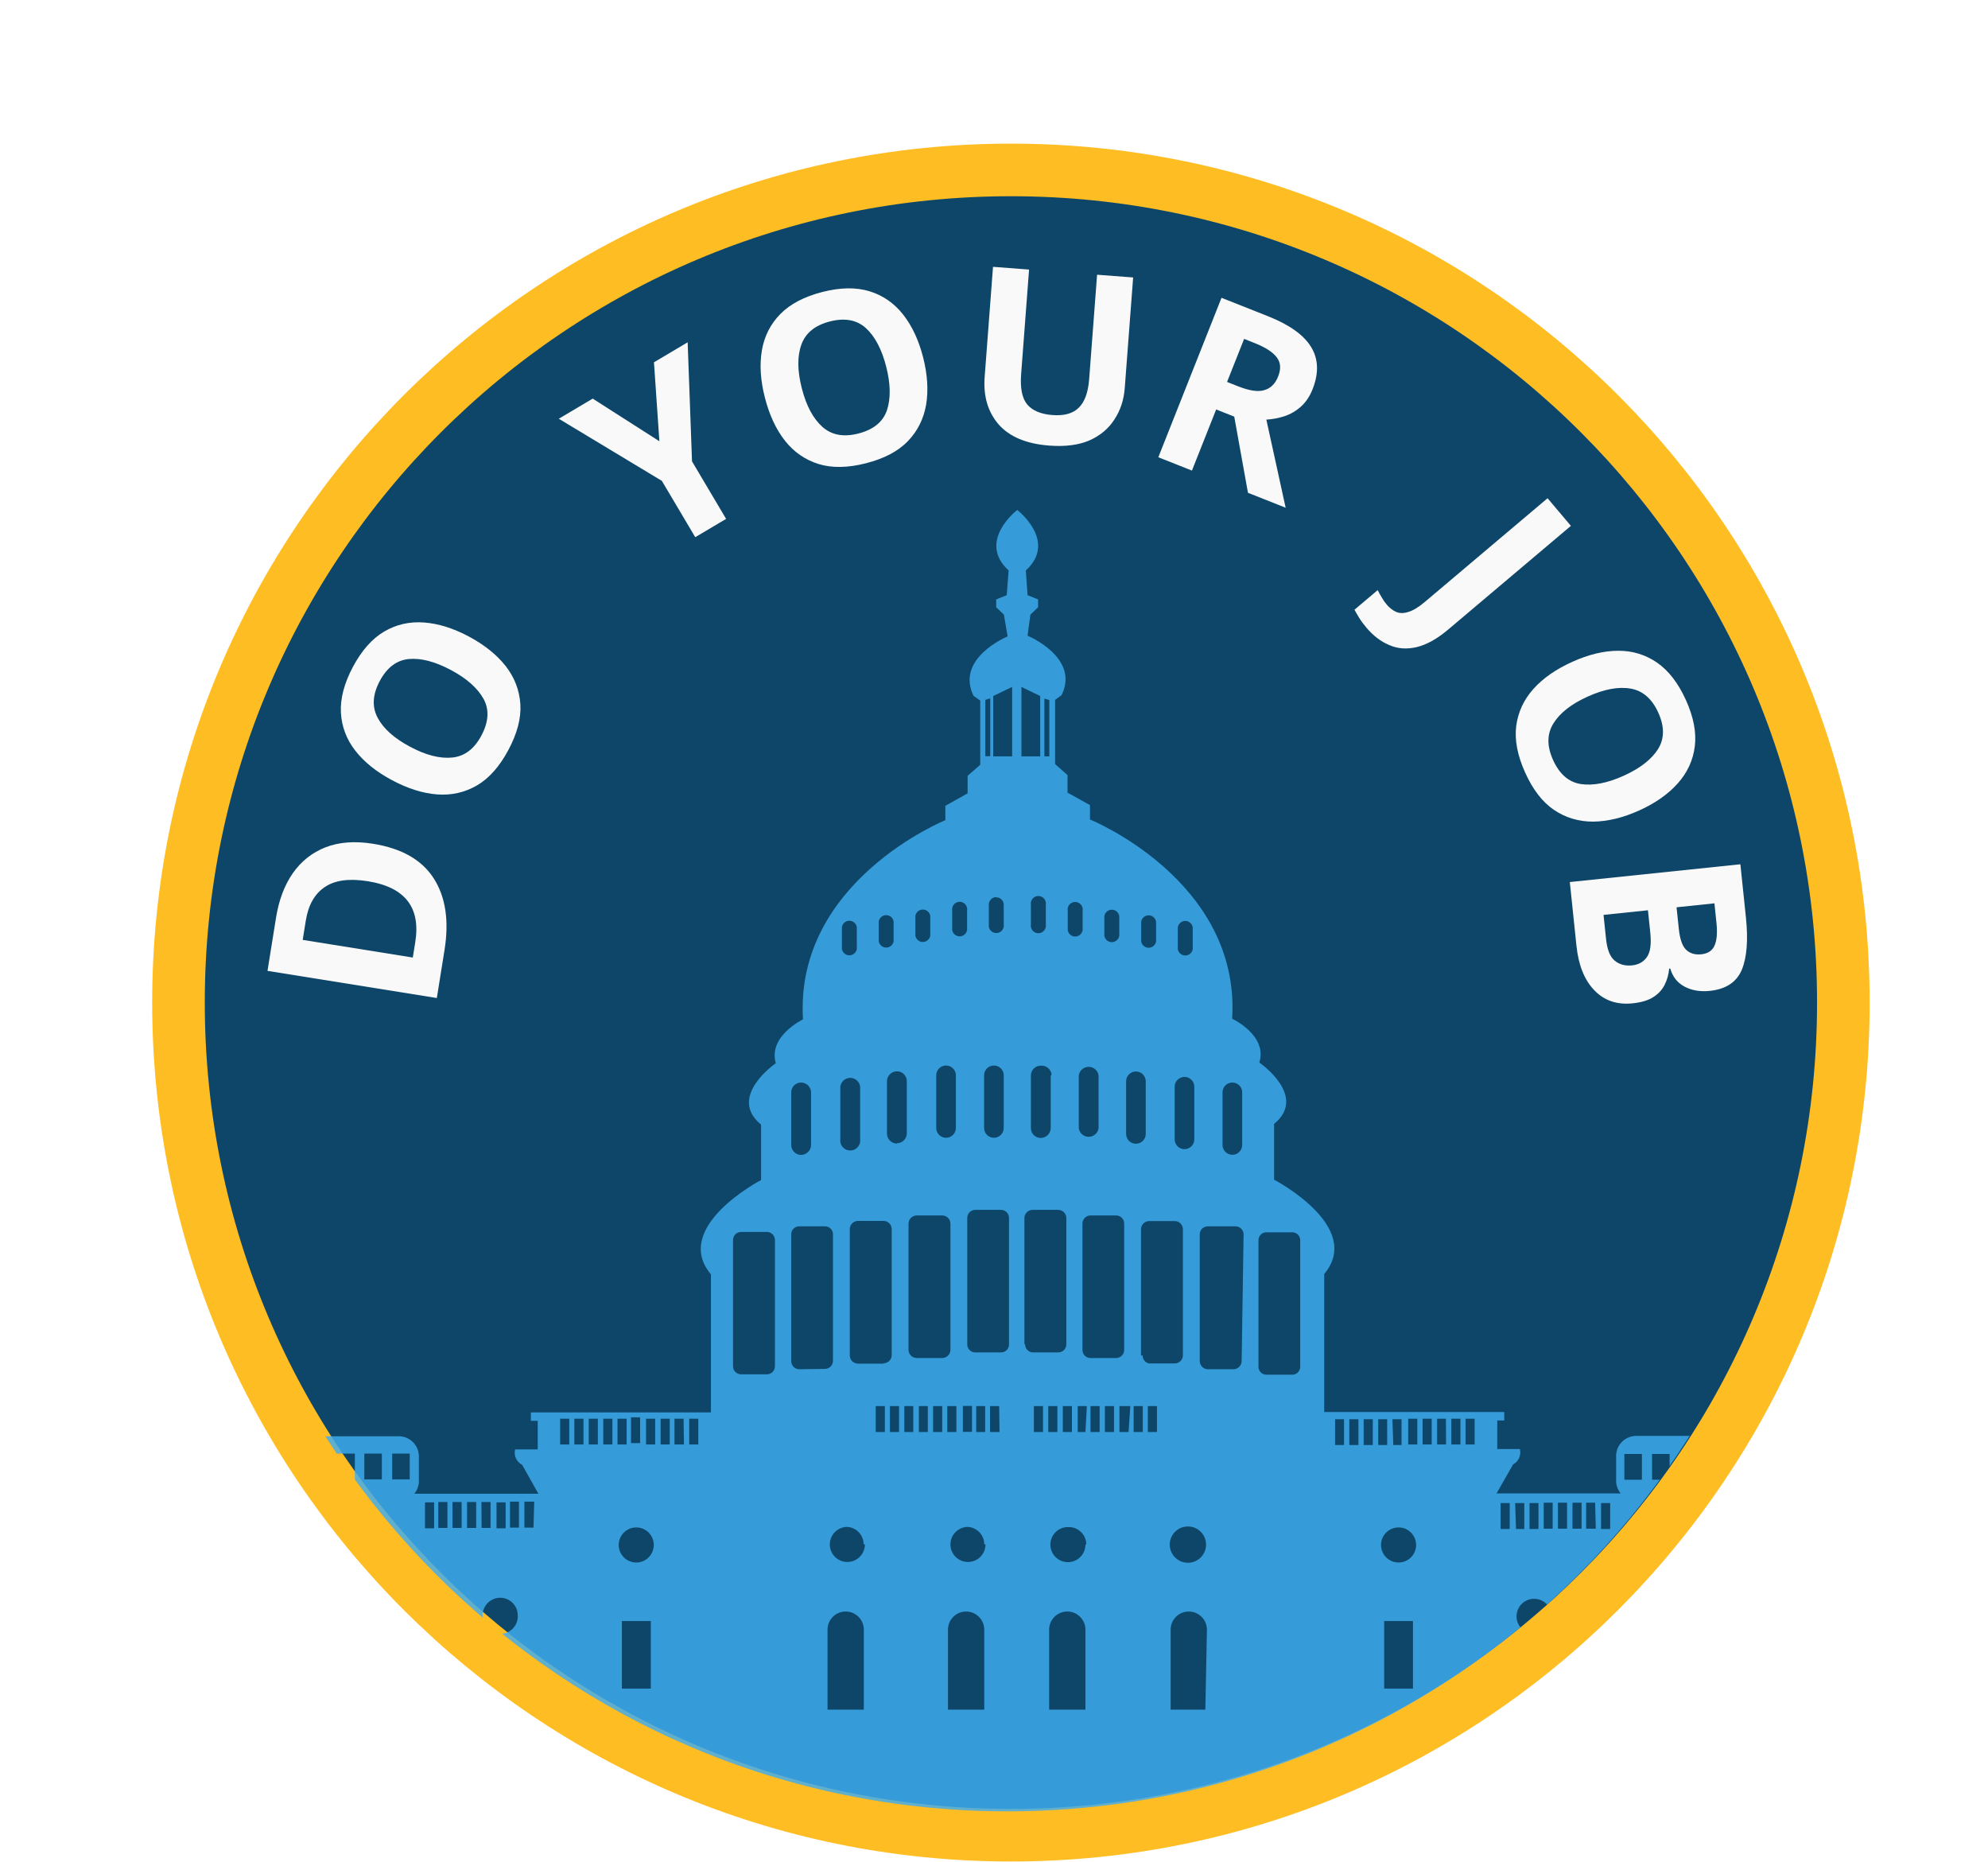
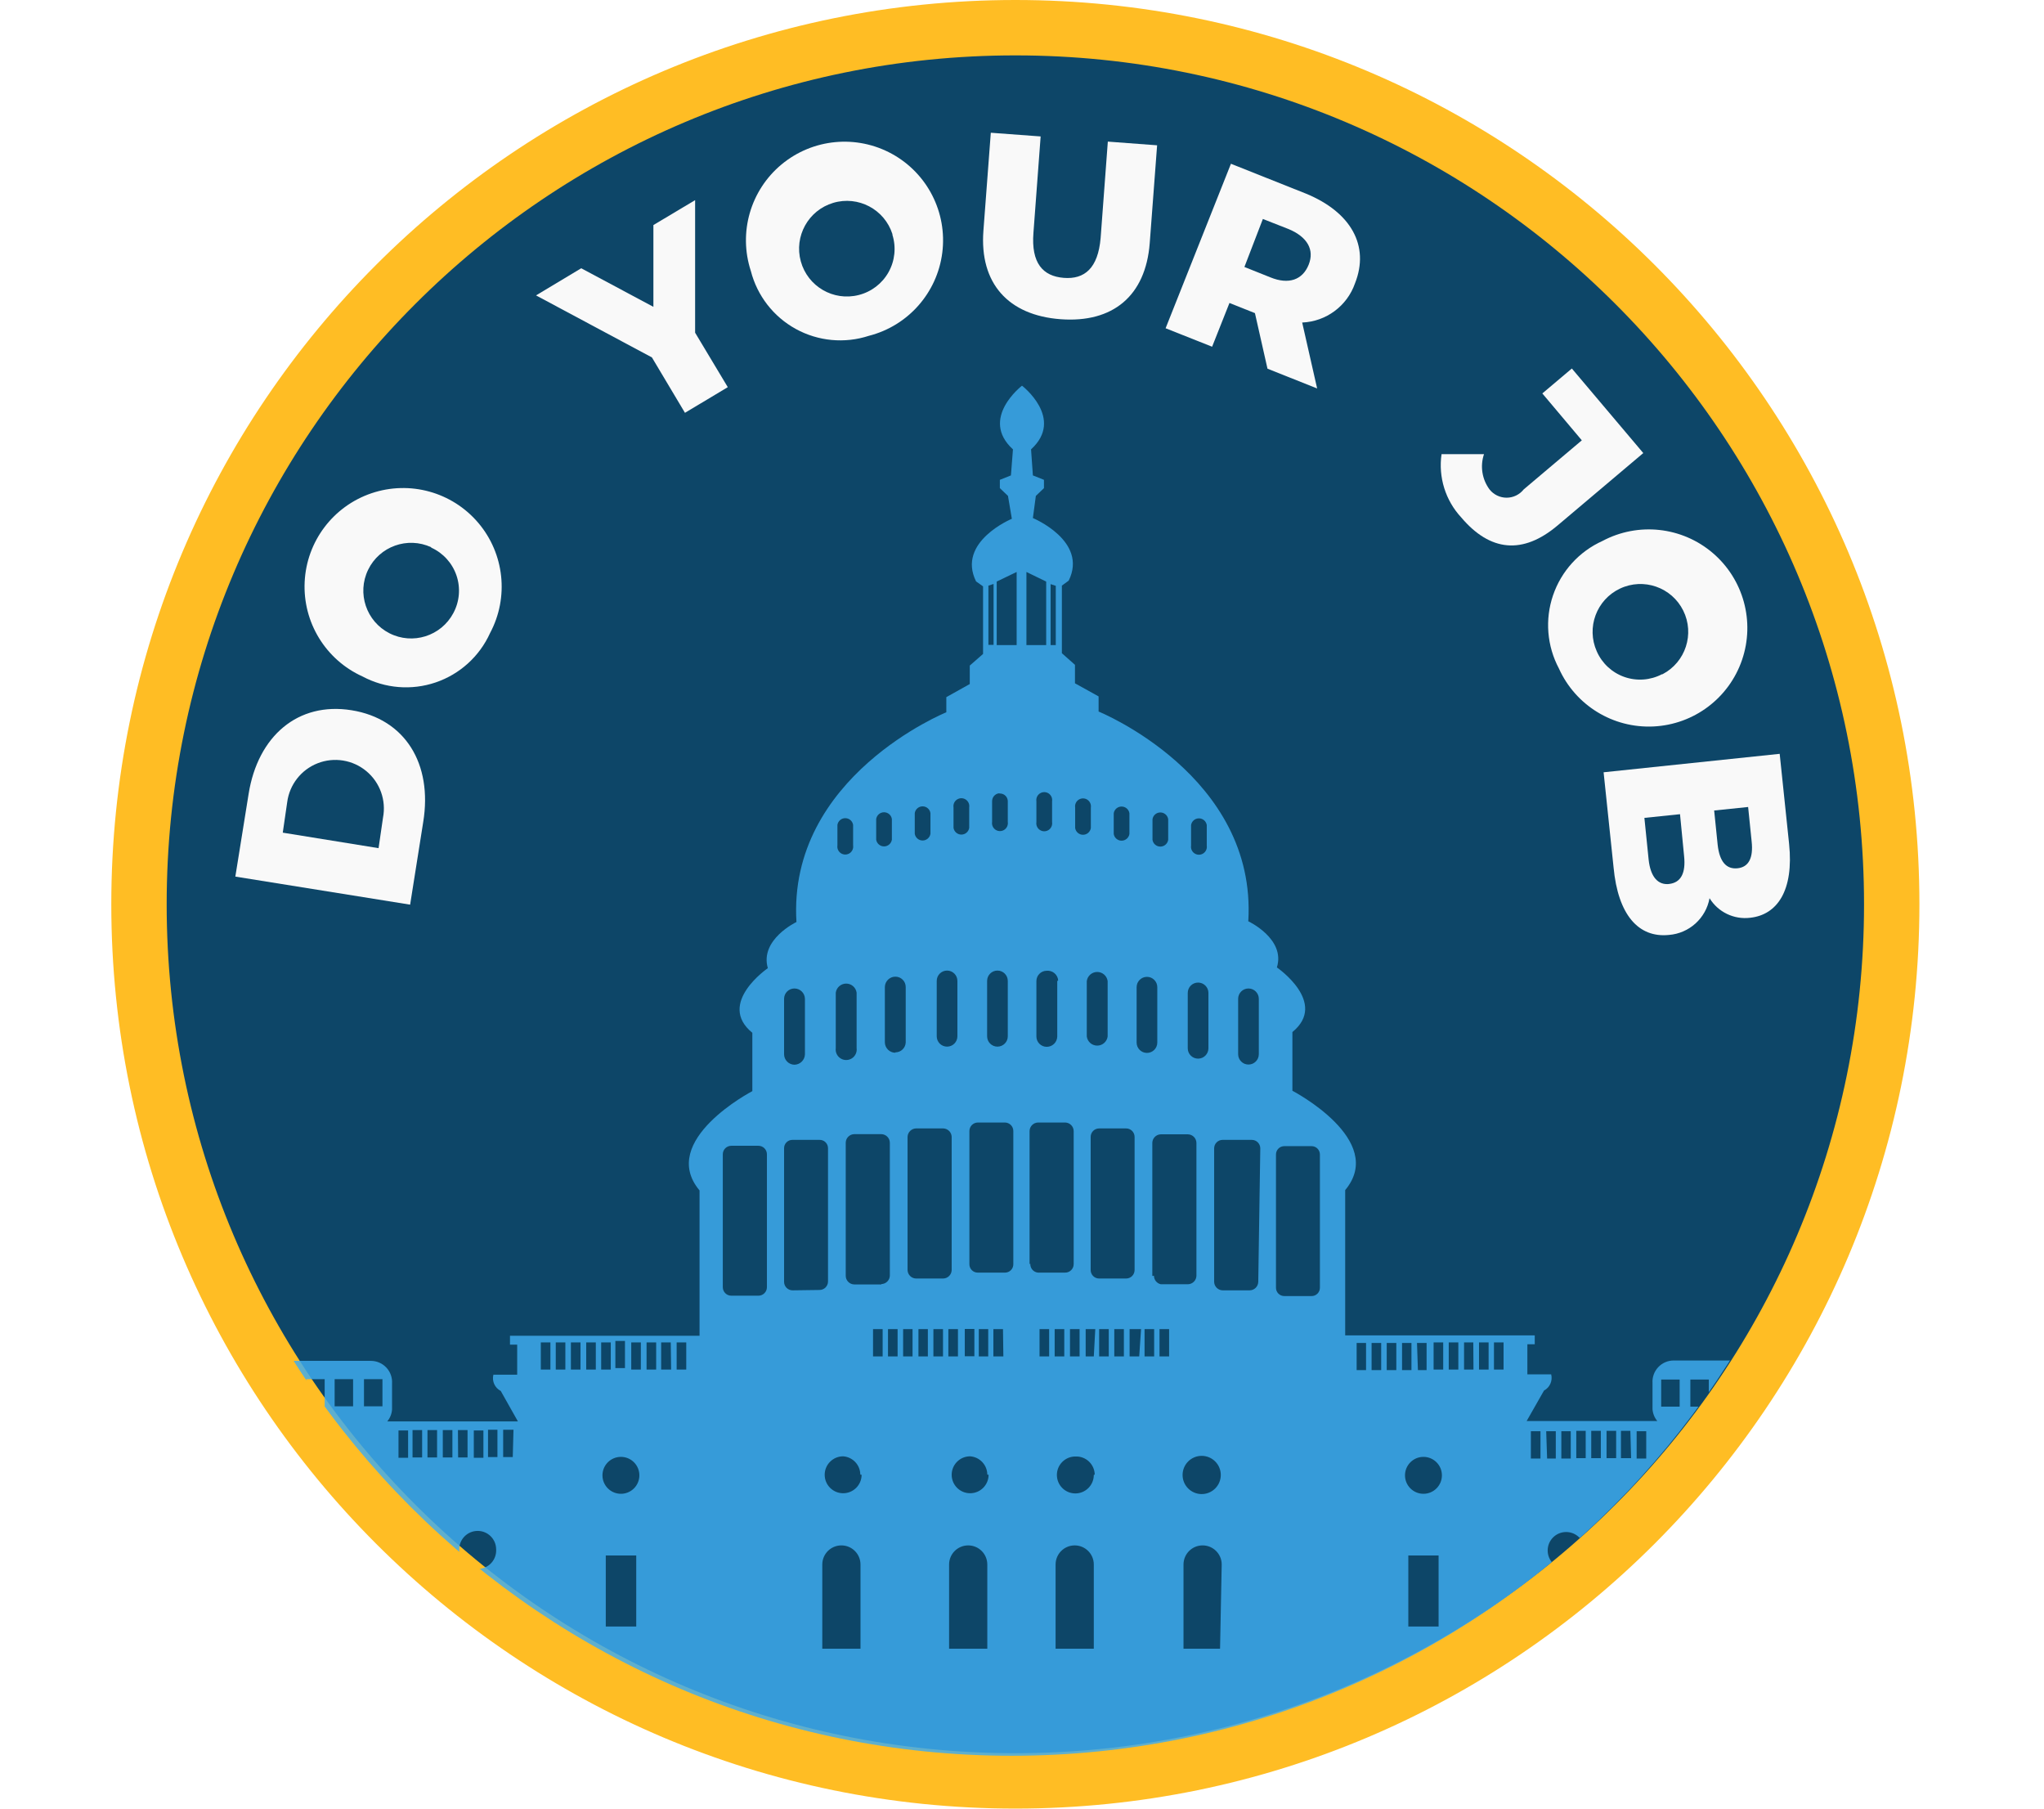
- <svg xmlns="http://www.w3.org/2000/svg" id="Layer_1" data-name="Layer 1" viewBox="0 0 113.39 106.15">
+ <svg xmlns="http://www.w3.org/2000/svg" id="Layer_1" data-name="Layer 1" viewBox="0 0 110.74 97.96">
  <defs>
-     <clipPath id="clip-path" transform="translate(-627.53 -330.71)">
+     <clipPath id="clip-path" transform="translate(-630.18 -338.9)">
      <circle cx="684.99" cy="387.94" r="46.06" fill="none" />
    </clipPath>
  </defs>
-   <circle cx="57.66" cy="57.17" r="47.48" fill="#0d4668" stroke="#ffbd24" stroke-miterlimit="10" stroke-width="3" />
+   <circle cx="55.01" cy="48.98" r="47.48" fill="#0d4668" stroke="#ffbd24" stroke-miterlimit="10" stroke-width="3" />
  <g clip-path="url(#clip-path)">
-     <path d="M740.06,417.52v-1.17h.35v-.48H726c.42,0,.44-.64.44-.64v-1.47a1.17,1.17,0,0,0-1.18-1.17h-4.39a1.15,1.15,0,0,0-1.16,1.23v1.41a1.13,1.13,0,0,0,.26.64h-7.08l.94-1.65a.78.78,0,0,0,.39-.88h-1.29v-1.63h.4v-.48H703.06v-7.87c2.27-2.71-2.86-5.38-2.86-5.38V394.8c1.95-1.59-.84-3.5-.84-3.5.48-1.55-1.55-2.5-1.55-2.5.48-7.88-8.11-11.36-8.11-11.36v-.82l-1.28-.71v-1l-.71-.63v-3.66l.37-.27c1.06-2.15-1.94-3.39-1.94-3.39l.16-1.2.44-.42v-.45l-.6-.24-.1-1.41c1.83-1.67-.49-3.45-.49-3.45s-2.32,1.78-.49,3.45l-.11,1.41-.6.24v.45l.44.42L685,367s-3,1.24-1.94,3.39l.38.27v3.66l-.72.63v1l-1.27.71v.82s-8.6,3.48-8.12,11.36c0,0-2,.95-1.55,2.5,0,0-2.79,1.91-.84,3.5V398s-5.13,2.67-2.86,5.38v7.87H657.81v.48h.39v1.63h-1.29a.78.78,0,0,0,.4.88l.93,1.65h-7.08a1.13,1.13,0,0,0,.26-.64v-1.41a1.15,1.15,0,0,0-1.15-1.23h-4.4a1.16,1.16,0,0,0-1.17,1.17v1.47s0,.64.43.64H630.69v.48H631v1.17h-.85v1s.67,0,.67.4v15.8H740.24v-15.8c0-.44.68-.4.68-.4v-1Zm-97.5-1.1h.52v1.48h-.52Zm-.83,0h.52v1.48h-.52Zm-4.09,0h.52v1.48h-.52Zm-.81,0h.52v1.48h-.52Zm-3.57,1.48h-.51v-1.48h.51Zm.81,0h-.51v-1.48h.51Zm.82,0h-.52v-1.48h.52Zm.83,0h-.52v-1.48h.52Zm.81,0H636v-1.48h.51Zm2,13.23H637v-3.37a.77.77,0,0,1,.77-.76.76.76,0,0,1,.76.76Zm-.76-7.25a1,1,0,1,1,1-1A1,1,0,0,1,637.73,423.88Zm1.26-6h-.52v-1.48H639Zm.82,0h-.52v-1.48h.52Zm.81,0h-.52v-1.48h.52Zm.29-1.48h.52v1.48h-.52Zm2.17,14.71h-1.53v-3.37a.76.76,0,0,1,.76-.76.77.77,0,0,1,.77.76Zm-.77-7.25a1,1,0,1,1,1-1A1,1,0,0,1,642.31,423.88Zm1.58-6h-.52v-1.48h.52Zm.82,0h-.52v-1.48h.52Zm11.1-1.48h.52v1.48h-.52Zm-4.08,0h.52v1.48h-.52Zm-5-2.78h1v1.47h-1Zm-1.55,0h1v1.47h-1Zm2.43,17.49h-1.52v-3.37a.76.76,0,1,1,1.52,0Zm-.76-7.25a1,1,0,1,1,1-1A1,1,0,0,1,646.9,423.88Zm2.42-8.77h-1v-1.47h1Zm.59-1.47h1v1.47h-1Zm2.34,17.49h-1.53v-3.37a.76.76,0,0,1,.76-.76.77.77,0,0,1,.77.76Zm-.77-7.25a1,1,0,1,1,1-1A1,1,0,0,1,651.48,423.88Zm1.58-6h-.52v-1.48h.52Zm.81,0h-.52v-1.48h.52Zm.83,0h-.52v-1.48h.52Zm.3-1.48h.52v1.48H655Zm1.83,14.71h-1.52v-3.37a.76.76,0,1,1,1.52,0Zm-.76-7.25a1,1,0,1,1,1-1A1,1,0,0,1,656.07,423.88Zm1.07-6h-.51v-1.48h.51Zm.83,0h-.52v-1.48H658Zm5.56-6.29h.52v1.47h-.52ZM660,413.08h-.52v-1.47H660Zm.81,0h-.52v-1.47h.52Zm.82,0h-.52v-1.47h.52Zm.83,0h-.52v-1.47h.52Zm.29-1.47h.52v1.47h-.52Zm1.9,15.39H663v-3.85h1.65Zm-.83-7.19a1,1,0,1,1,1-1A1,1,0,0,1,663.79,419.81Zm1.08-6.73h-.52v-1.47h.52Zm.83,0h-.52v-1.47h.52Zm.81,0H666v-1.47h.52Zm.82,0h-.52v-1.47h.52Zm4.37-4.46a.46.46,0,0,1-.46.46h-1.47a.46.46,0,0,1-.46-.46v-7.2a.46.46,0,0,1,.46-.46h1.47a.46.46,0,0,1,.46.46Zm12-38,.28-.09v3.3h-.28Zm.63,11.26a.42.42,0,0,1,.42.43v1.11a.43.43,0,1,1-.85,0V382.3A.43.43,0,0,1,684.29,381.87Zm-.7,10.15a.56.56,0,0,1,1.12,0v3a.56.56,0,0,1-1.12,0Zm-.69,18.85v1.48h-.52v-1.48Zm.77,7.9a1,1,0,1,1-1-1A1,1,0,0,1,683.67,418.77Zm-1.9-36.15a.43.43,0,1,1,.85,0v1.11a.43.43,0,0,1-.85,0Zm-.91,9.4a.56.56,0,0,1,1.12,0v3a.56.56,0,0,1-1.12,0Zm-1.19-9.09a.43.43,0,0,1,.85,0v1.12a.43.43,0,0,1-.85,0Zm-2.09.32a.43.43,0,0,1,.85,0v1.12a.43.43,0,0,1-.85,0Zm-2.1.32a.43.43,0,0,1,.85,0v1.11a.43.43,0,1,1-.85,0Zm-.09,9.09a.57.57,0,0,1,1.13,0v3a.57.57,0,1,1-1.13,0Zm1.4,26.11a1,1,0,1,1-1-1A1,1,0,0,1,676.79,418.77ZM672.66,393a.56.56,0,0,1,.56-.56.57.57,0,0,1,.57.56v3a.58.58,0,0,1-.57.57.57.57,0,0,1-.56-.57Zm.46,15.79a.46.46,0,0,1-.46-.46V401.1a.45.45,0,0,1,.46-.46h1.46a.45.45,0,0,1,.46.46v7.21a.46.46,0,0,1-.46.46Zm3.68,19.41h-2.07v-4.56a1,1,0,1,1,2.07,0Zm1.2-15.83h-.52v-1.48H678Zm-.07-3.9h-1.47A.47.47,0,0,1,676,408v-7.21a.47.47,0,0,1,.46-.46h1.47a.47.47,0,0,1,.46.46V408A.47.47,0,0,1,677.93,408.45Zm.88,3.9h-.52v-1.48h.52Zm-.12-16.45a.57.57,0,0,1-.57-.56v-3a.57.57,0,0,1,.57-.56.56.56,0,0,1,.56.56v3A.56.56,0,0,1,678.69,395.9Zm.93,16.45h-.51v-1.48h.51Zm.83,0h-.51v-1.48h.51Zm.82,0h-.52v-1.48h.52Zm-1.46-4.22a.47.47,0,0,1-.46-.46v-7.21a.47.47,0,0,1,.46-.46h1.47a.47.47,0,0,1,.46.46v7.21a.47.47,0,0,1-.46.46Zm1.75,2.74h.52v1.48h-.52Zm2.11,17.31H681.6v-4.56a1,1,0,1,1,2.07,0Zm.05-15.83h-.51v-1.48h.51Zm.82,0H684v-1.48h.52Zm.54-5a.45.45,0,0,1-.46.46h-1.46a.45.45,0,0,1-.46-.46v-7.21a.46.46,0,0,1,.46-.46h1.46a.46.46,0,0,1,.46.46Zm.18-33.53h-1.08v-3.44l1.08-.52Zm12,19.16a.56.56,0,1,1,1.12,0v3a.56.56,0,1,1-1.12,0Zm-2.55-9.41a.43.43,0,0,1,.85,0v1.11a.43.43,0,1,1-.85,0Zm-.18,9.09a.56.56,0,0,1,1.12,0v3a.56.56,0,1,1-1.12,0Zm1.79,26.11a1,1,0,1,1-2.07,0,1,1,0,0,1,2.07,0Zm-3.7-35.52a.43.43,0,0,1,.85,0v1.12a.43.43,0,0,1-.85,0Zm-2.1-.32a.43.43,0,0,1,.85,0v1.12a.43.43,0,0,1-.85,0Zm-.33,9.09v3a.57.57,0,0,1-1.13,0v-3a.57.57,0,0,1,1.13,0Zm-1.76-9.4a.43.43,0,1,1,.85,0v1.11a.43.43,0,0,1-.85,0Zm.24,28.25v1.48h-.52v-1.48Zm.77,7.9a1,1,0,1,1-1-1A1,1,0,0,1,689.49,418.77Zm-2.34-48.25.28.09v3.21h-.28Zm.36,21.5v3a.57.57,0,0,1-.57.56.56.56,0,0,1-.56-.56v-3a.56.56,0,0,1,.56-.56A.57.57,0,0,1,687.51,392Zm-.28-9.72v1.11a.43.43,0,1,1-.85,0V382.3a.43.43,0,1,1,.85,0Zm-1.39-12.44,1.07.52v3.44h-1.07Zm.17,37.49v-7.21a.47.47,0,0,1,.46-.46h1.47a.47.47,0,0,1,.46.46v7.21a.46.46,0,0,1-.46.46h-1.47A.46.46,0,0,1,686,407.35Zm1.06,5h-.52v-1.48h.52Zm.3-1.48h.52v1.48h-.52Zm2.12,17.31h-2.07v-4.56a1,1,0,1,1,2.07,0Zm0-15.83H689v-1.48h.52Zm.81,0h-.52v-1.48h.52Zm.82,0h-.52v-1.48h.52Zm-1.34-4.22a.46.46,0,0,1-.46-.46v-7.21a.46.46,0,0,1,.46-.46h1.46a.46.46,0,0,1,.46.46v7.21a.46.46,0,0,1-.46.46Zm2.17,4.22h-.52v-1.48H692Zm-.14-17v-3a.56.56,0,0,1,1.12,0v3a.56.56,0,0,1-1.12,0Zm.95,17h-.52v-1.48h.52Zm-.1-4.36v-7.21a.47.47,0,0,1,.46-.46h1.47a.47.47,0,0,1,.46.46V408a.47.47,0,0,1-.46.46h-1.47A.47.47,0,0,1,692.7,408Zm.91,4.36h-.52v-1.48h.52Zm2.76,15.83H694.3v-4.56a1,1,0,1,1,2.07,0Zm2.07-19.87a.47.47,0,0,1-.46.46h-1.47a.47.47,0,0,1-.46-.46V401.1a.46.46,0,0,1,.46-.46H698a.46.46,0,0,1,.46.46Zm3.34.31a.45.45,0,0,1-.46.46h-1.46a.45.45,0,0,1-.46-.46v-7.2a.45.45,0,0,1,.46-.46h1.46a.45.45,0,0,1,.46.46Zm5.26,3h.52v1.47H707Zm-2.76,1.47h-.51v-1.47h.51Zm.82,0h-.52v-1.47h.52Zm.82,0h-.52v-1.47h.52Zm.31-1.47h.51v1.47h-.51ZM708.12,427h-1.64v-3.85h1.64Zm-.82-7.19a1,1,0,1,1,1-1A1,1,0,0,1,707.3,419.81Zm1.07-6.73h-.52v-1.47h.52Zm.82,0h-.52v-1.47h.52Zm.82,0h-.51v-1.47H710Zm.82,0h-.52v-1.47h.52Zm.81,0h-.52v-1.47h.52Zm11.69.56h1v1.47h-1Zm-4.48,2.78h.52v1.48h-.52Zm-4.08,0h.51v1.48h-.51Zm-1.13,1.48h-.52v-1.48h.52Zm.31-1.48h.52v1.48H714Zm1.84,14.71h-1.53v-3.37a.77.77,0,0,1,1.53,0Zm-.76-7.25a1,1,0,1,1,1-1A1,1,0,0,1,715,423.88Zm1.06-6h-.51v-1.48h.51Zm.82,0h-.52v-1.48h.52Zm.83,0h-.52v-1.48h.52Zm.81,0H718v-1.48h.51Zm1.82,13.23h-1.52v-3.37a.76.76,0,1,1,1.52,0Zm-.76-7.25a1,1,0,1,1,1-1A1,1,0,0,1,719.61,423.88Zm1.57-8.77h-1v-1.47h1Zm1.58,0h-1v-1.47h1Zm2.2,16h-1.53v-3.37a.77.77,0,0,1,1.53,0Zm-.76-7.25a1,1,0,1,1,1-1A1,1,0,0,1,724.2,423.88Zm1.66-8.77h-1v-1.47h1Zm7.89,1.31h.52v1.48h-.52Zm-.82,0h.52v1.48h-.52Zm-4.08,0h.51v1.48h-.51Zm-.83,0h.52v1.48H728Zm-1.12,1.48h-.51v-1.48h.51Zm.82,0h-.52v-1.48h.52Zm1.82,13.23H728v-3.37a.76.76,0,0,1,1.52,0Zm-.76-7.25a1,1,0,1,1,1-1A1,1,0,0,1,728.78,423.88Zm1.4-6h-.52v-1.48h.52Zm.81,0h-.52v-1.48H731Zm.82,0h-.52v-1.48h.52Zm.29-1.48h.52v1.48h-.52Zm2,14.71H732.6v-3.37a.77.77,0,0,1,1.53,0Zm-.76-7.25a1,1,0,1,1,1-1A1,1,0,0,1,733.37,423.88Zm1.71-6h-.52v-1.48h.52Zm.81,0h-.52v-1.48h.52Zm.83,0h-.52v-1.48h.52Zm.82,0H737v-1.48h.52Zm.81,0h-.52v-1.48h.52Z" transform="translate(-627.53 -330.71)" fill="#3facef" opacity="0.83" />
+     <path d="M740.06,417.52v-1.17h.35v-.48H726c.42,0,.44-.64.44-.64v-1.47a1.17,1.17,0,0,0-1.18-1.17h-4.39a1.15,1.15,0,0,0-1.16,1.23v1.41a1.13,1.13,0,0,0,.26.64h-7.08l.94-1.65a.78.78,0,0,0,.39-.88h-1.29v-1.63h.4v-.48H703.06v-7.87c2.27-2.71-2.86-5.38-2.86-5.38V394.8c1.95-1.59-.84-3.5-.84-3.5.48-1.55-1.55-2.5-1.55-2.5.48-7.88-8.11-11.36-8.11-11.36v-.82l-1.28-.71v-1l-.71-.63v-3.66l.37-.27c1.06-2.15-1.94-3.39-1.94-3.39l.16-1.2.44-.42v-.45l-.6-.24-.1-1.41c1.83-1.67-.49-3.45-.49-3.45s-2.32,1.78-.49,3.45l-.11,1.41-.6.24v.45l.44.42L685,367s-3,1.24-1.94,3.39l.38.27v3.66l-.72.63v1l-1.27.71v.82s-8.6,3.48-8.12,11.36c0,0-2,.95-1.55,2.5,0,0-2.79,1.91-.84,3.5V398s-5.13,2.67-2.86,5.38v7.87H657.81v.48h.39v1.63h-1.29a.78.78,0,0,0,.4.88l.93,1.65h-7.08a1.13,1.13,0,0,0,.26-.64v-1.41a1.15,1.15,0,0,0-1.15-1.23h-4.4a1.16,1.16,0,0,0-1.17,1.17v1.47s0,.64.43.64H630.69v.48H631v1.17h-.85v1s.67,0,.67.4v15.8H740.24v-15.8c0-.44.68-.4.68-.4v-1Zm-97.5-1.1h.52v1.48h-.52Zm-.83,0h.52v1.48h-.52Zm-4.09,0h.52v1.48h-.52Zm-.81,0h.52v1.48h-.52Zm-3.57,1.48h-.51v-1.48h.51Zm.81,0h-.51v-1.48h.51Zm.82,0h-.52v-1.48h.52Zm.83,0h-.52v-1.48h.52Zm.81,0H636v-1.48h.51Zm2,13.23H637v-3.37a.77.77,0,0,1,.77-.76.76.76,0,0,1,.76.76Zm-.76-7.25a1,1,0,1,1,1-1A1,1,0,0,1,637.73,423.88Zm1.26-6h-.52v-1.48H639Zm.82,0h-.52v-1.48h.52Zm.81,0h-.52v-1.48h.52Zm.29-1.48h.52v1.48h-.52Zm2.17,14.71h-1.53v-3.37a.76.76,0,0,1,.76-.76.77.77,0,0,1,.77.76Zm-.77-7.25a1,1,0,1,1,1-1A1,1,0,0,1,642.31,423.88Zm1.58-6h-.52v-1.48h.52Zm.82,0h-.52v-1.48h.52Zm11.1-1.48h.52v1.48h-.52Zm-4.08,0h.52v1.48h-.52Zm-5-2.78h1v1.47h-1Zm-1.55,0h1v1.47h-1Zm2.43,17.49h-1.52v-3.37a.76.76,0,1,1,1.52,0Zm-.76-7.25a1,1,0,1,1,1-1A1,1,0,0,1,646.9,423.88Zm2.42-8.77h-1v-1.47h1Zm.59-1.47h1v1.47h-1Zm2.34,17.49h-1.53v-3.37a.76.76,0,0,1,.76-.76.77.77,0,0,1,.77.76Zm-.77-7.25a1,1,0,1,1,1-1A1,1,0,0,1,651.48,423.88Zm1.58-6h-.52v-1.48h.52Zm.81,0h-.52v-1.48h.52Zm.83,0h-.52v-1.48h.52Zm.3-1.48h.52v1.48H655Zm1.83,14.71h-1.52v-3.37a.76.76,0,1,1,1.52,0Zm-.76-7.25a1,1,0,1,1,1-1A1,1,0,0,1,656.07,423.88Zm1.07-6h-.51v-1.48h.51Zm.83,0h-.52v-1.48H658Zm5.56-6.29h.52v1.47h-.52ZM660,413.08h-.52v-1.47H660Zm.81,0h-.52v-1.47h.52Zm.82,0h-.52v-1.47h.52Zm.83,0h-.52v-1.47h.52Zm.29-1.47h.52v1.47h-.52Zm1.9,15.39H663v-3.85h1.65Zm-.83-7.19a1,1,0,1,1,1-1A1,1,0,0,1,663.79,419.81Zm1.08-6.73h-.52v-1.47h.52Zm.83,0h-.52v-1.47h.52Zm.81,0H666v-1.47h.52Zm.82,0h-.52v-1.47h.52Zm4.37-4.46a.46.46,0,0,1-.46.46h-1.47a.46.46,0,0,1-.46-.46v-7.2a.46.46,0,0,1,.46-.46h1.47a.46.46,0,0,1,.46.46Zm12-38,.28-.09v3.3h-.28Zm.63,11.26a.42.42,0,0,1,.42.43v1.11a.43.43,0,1,1-.85,0V382.3A.43.43,0,0,1,684.29,381.87Zm-.7,10.15a.56.56,0,0,1,1.12,0v3a.56.56,0,0,1-1.12,0Zm-.69,18.85v1.48h-.52v-1.48Zm.77,7.9a1,1,0,1,1-1-1A1,1,0,0,1,683.67,418.77Zm-1.9-36.15a.43.43,0,1,1,.85,0v1.11a.43.43,0,0,1-.85,0Zm-.91,9.4a.56.56,0,0,1,1.12,0v3a.56.56,0,0,1-1.12,0Zm-1.19-9.09a.43.43,0,0,1,.85,0v1.12a.43.43,0,0,1-.85,0Zm-2.09.32a.43.43,0,0,1,.85,0v1.12a.43.43,0,0,1-.85,0Zm-2.1.32a.43.43,0,0,1,.85,0v1.11a.43.43,0,1,1-.85,0Zm-.09,9.09a.57.57,0,0,1,1.13,0v3a.57.57,0,1,1-1.13,0Zm1.4,26.11a1,1,0,1,1-1-1A1,1,0,0,1,676.79,418.77ZM672.66,393a.56.56,0,0,1,.56-.56.57.57,0,0,1,.57.56v3a.58.58,0,0,1-.57.57.57.57,0,0,1-.56-.57Zm.46,15.79a.46.46,0,0,1-.46-.46V401.1a.45.45,0,0,1,.46-.46h1.46a.45.45,0,0,1,.46.46v7.21a.46.46,0,0,1-.46.46Zm3.68,19.41h-2.07v-4.56a1,1,0,1,1,2.07,0Zm1.2-15.83h-.52v-1.48H678Zm-.07-3.9h-1.47A.47.47,0,0,1,676,408v-7.21a.47.47,0,0,1,.46-.46h1.47a.47.47,0,0,1,.46.46V408A.47.47,0,0,1,677.93,408.45Zm.88,3.9h-.52v-1.48h.52Zm-.12-16.45a.57.57,0,0,1-.57-.56v-3a.57.57,0,0,1,.57-.56.56.56,0,0,1,.56.56v3A.56.56,0,0,1,678.69,395.9Zm.93,16.45h-.51v-1.48h.51Zm.83,0h-.51v-1.48h.51Zm.82,0h-.52v-1.48h.52Zm-1.46-4.22a.47.47,0,0,1-.46-.46v-7.21a.47.47,0,0,1,.46-.46h1.47a.47.47,0,0,1,.46.46v7.21a.47.47,0,0,1-.46.46Zm1.75,2.74h.52v1.48h-.52Zm2.11,17.31H681.6v-4.56a1,1,0,1,1,2.07,0Zm.05-15.83h-.51v-1.48h.51Zm.82,0H684v-1.48h.52Zm.54-5a.45.45,0,0,1-.46.46h-1.46a.45.45,0,0,1-.46-.46v-7.21a.46.46,0,0,1,.46-.46h1.46a.46.46,0,0,1,.46.46Zm.18-33.53h-1.08v-3.44l1.08-.52Zm12,19.16a.56.56,0,1,1,1.12,0v3a.56.56,0,1,1-1.12,0Zm-2.55-9.41a.43.43,0,0,1,.85,0v1.11a.43.43,0,1,1-.85,0Zm-.18,9.09a.56.56,0,0,1,1.12,0v3a.56.56,0,1,1-1.12,0Zm1.79,26.11a1,1,0,1,1-2.07,0,1,1,0,0,1,2.07,0Zm-3.7-35.52a.43.43,0,0,1,.85,0v1.12a.43.43,0,0,1-.85,0Zm-2.1-.32a.43.43,0,0,1,.85,0v1.12a.43.43,0,0,1-.85,0Zm-.33,9.09v3a.57.57,0,0,1-1.13,0v-3a.57.57,0,0,1,1.13,0Zm-1.76-9.4a.43.43,0,1,1,.85,0v1.11a.43.43,0,0,1-.85,0Zm.24,28.25v1.48h-.52v-1.48Zm.77,7.9a1,1,0,1,1-1-1A1,1,0,0,1,689.49,418.77Zm-2.34-48.25.28.09v3.21h-.28Zm.36,21.5v3a.57.57,0,0,1-.57.56.56.56,0,0,1-.56-.56v-3a.56.56,0,0,1,.56-.56A.57.57,0,0,1,687.51,392Zm-.28-9.72v1.11a.43.43,0,1,1-.85,0V382.3a.43.43,0,1,1,.85,0Zm-1.39-12.44,1.07.52v3.44h-1.07Zm.17,37.49v-7.21a.47.47,0,0,1,.46-.46h1.47a.47.47,0,0,1,.46.46v7.21a.46.46,0,0,1-.46.46h-1.47A.46.46,0,0,1,686,407.35Zm1.06,5h-.52v-1.48h.52Zm.3-1.48h.52v1.48h-.52Zm2.12,17.31h-2.07v-4.56a1,1,0,1,1,2.07,0Zm0-15.83H689v-1.48h.52Zm.81,0h-.52v-1.48h.52Zm.82,0h-.52v-1.48h.52Zm-1.34-4.22a.46.46,0,0,1-.46-.46v-7.21a.46.46,0,0,1,.46-.46h1.46a.46.46,0,0,1,.46.46v7.21a.46.46,0,0,1-.46.46Zm2.17,4.22h-.52v-1.48H692Zm-.14-17v-3a.56.56,0,0,1,1.12,0v3a.56.56,0,0,1-1.12,0Zm.95,17h-.52v-1.48h.52Zm-.1-4.36v-7.21a.47.47,0,0,1,.46-.46h1.47a.47.47,0,0,1,.46.46V408a.47.47,0,0,1-.46.46h-1.47A.47.47,0,0,1,692.7,408Zm.91,4.36h-.52v-1.48h.52Zm2.76,15.83H694.3v-4.56a1,1,0,1,1,2.07,0Zm2.07-19.87a.47.47,0,0,1-.46.46h-1.47a.47.47,0,0,1-.46-.46V401.1a.46.46,0,0,1,.46-.46H698a.46.46,0,0,1,.46.46Zm3.34.31a.45.45,0,0,1-.46.46h-1.46a.45.45,0,0,1-.46-.46v-7.2a.45.45,0,0,1,.46-.46h1.46a.45.45,0,0,1,.46.46Zm5.26,3h.52v1.47H707Zm-2.76,1.47h-.51v-1.47h.51Zm.82,0h-.52v-1.47h.52Zm.82,0h-.52v-1.47h.52Zm.31-1.47h.51v1.47h-.51ZM708.12,427h-1.64v-3.85h1.64Zm-.82-7.19a1,1,0,1,1,1-1A1,1,0,0,1,707.3,419.81Zm1.07-6.73h-.52v-1.47h.52Zm.82,0h-.52v-1.47h.52Zm.82,0h-.51v-1.47H710Zm.82,0h-.52v-1.47h.52Zm.81,0h-.52v-1.47h.52Zm11.69.56h1v1.47h-1Zm-4.48,2.78h.52v1.48h-.52Zm-4.08,0h.51v1.48h-.51Zm-1.13,1.48h-.52v-1.48h.52Zm.31-1.48h.52v1.48H714Zm1.84,14.71h-1.53v-3.37a.77.77,0,0,1,1.53,0Zm-.76-7.25a1,1,0,1,1,1-1A1,1,0,0,1,715,423.88Zm1.06-6h-.51v-1.48h.51Zm.82,0h-.52v-1.48h.52Zm.83,0h-.52v-1.48h.52Zm.81,0H718v-1.48h.51Zm1.82,13.23h-1.52v-3.37a.76.76,0,1,1,1.52,0Zm-.76-7.25a1,1,0,1,1,1-1A1,1,0,0,1,719.61,423.88Zm1.57-8.77h-1v-1.47h1Zm1.58,0h-1v-1.47h1Zm2.2,16h-1.53v-3.37a.77.77,0,0,1,1.53,0Zm-.76-7.25a1,1,0,1,1,1-1A1,1,0,0,1,724.2,423.88Zm1.66-8.77h-1v-1.47h1Zm7.89,1.31h.52v1.48h-.52Zm-.82,0h.52v1.48h-.52Zm-4.08,0h.51v1.48h-.51Zm-.83,0h.52v1.48H728Zm-1.12,1.48h-.51v-1.48h.51Zm.82,0h-.52v-1.48h.52Zm1.82,13.23H728v-3.37a.76.76,0,0,1,1.52,0Zm-.76-7.25a1,1,0,1,1,1-1A1,1,0,0,1,728.78,423.88Zm1.4-6h-.52v-1.48h.52Zm.81,0h-.52v-1.48H731Zm.82,0h-.52v-1.48h.52Zm.29-1.48h.52v1.48h-.52Zm2,14.71H732.6v-3.37a.77.77,0,0,1,1.53,0Zm-.76-7.25a1,1,0,1,1,1-1A1,1,0,0,1,733.37,423.88Zm1.71-6h-.52v-1.48h.52Zm.81,0h-.52v-1.48h.52Zm.83,0h-.52v-1.48h.52Zm.82,0H737v-1.48h.52Zm.81,0h-.52v-1.48h.52Z" transform="translate(-630.18 -338.9)" fill="#3facef" opacity="0.83" />
  </g>
-   <text transform="matrix(-0.77, -0.63, 0.63, -0.77, 38.6, 84)" font-size="13.7" fill="#f9f9f9" font-family="Montserrat-ExtraBold, Montserrat" font-weight="700"> </text>
-   <text transform="matrix(-0.69, -0.72, 0.72, -0.69, 35.66, 81.6)" font-size="13.7" fill="#f9f9f9" font-family="Montserrat-ExtraBold, Montserrat" font-weight="700"> </text>
-   <text transform="matrix(-0.6, -0.8, 0.8, -0.6, 33.02, 78.87)" font-size="13.7" fill="#f9f9f9" font-family="Montserrat-ExtraBold, Montserrat" font-weight="700"> </text>
-   <text transform="matrix(-0.51, -0.86, 0.86, -0.51, 30.7, 75.83)" font-size="13.7" fill="#f9f9f9" font-family="Montserrat-ExtraBold, Montserrat" font-weight="700"> </text>
-   <text transform="translate(28.78 72.58) rotate(-113.78)" font-size="13.7" fill="#f9f9f9" font-family="Montserrat-ExtraBold, Montserrat" font-weight="700"> </text>
-   <text transform="translate(27.23 69.08) rotate(-107.12)" font-size="13.7" fill="#f9f9f9" font-family="Montserrat-ExtraBold, Montserrat" font-weight="700"> </text>
-   <text transform="matrix(-0.18, -0.98, 0.98, -0.18, 26.1, 65.45)" font-size="13.7" fill="#f9f9f9" font-family="Montserrat-ExtraBold, Montserrat" font-weight="700"> </text>
-   <text transform="matrix(-0.06, -1, 1, -0.06, 25.4, 61.71)" font-size="13.7" fill="#f9f9f9" font-family="Montserrat-ExtraBold, Montserrat" font-weight="700"> </text>
-   <text transform="translate(24.72 58.13) rotate(-80.89)" font-size="13.7" fill="#f9f9f9" font-family="Montserrat-ExtraBold, Montserrat" font-weight="700">D</text>
-   <text transform="matrix(0.47, -0.88, 0.88, 0.47, 26.31, 47.5)" font-size="13.7" fill="#f9f9f9" font-family="Montserrat-ExtraBold, Montserrat" font-weight="700">O</text>
-   <text transform="translate(31.87 37.86) rotate(-49.03)" font-size="13.7" fill="#f9f9f9" font-family="Montserrat-ExtraBold, Montserrat" font-weight="700"> </text>
-   <text transform="translate(34.36 34.97) rotate(-42.28)" font-size="13.7" fill="#f9f9f9" font-family="Montserrat-ExtraBold, Montserrat" font-weight="700"> </text>
-   <text transform="matrix(0.86, -0.51, 0.51, 0.86, 36.86, 32.29)" font-size="13.7" fill="#f9f9f9" font-family="Montserrat-ExtraBold, Montserrat" font-weight="700">Y</text>
-   <text transform="translate(44.07 27.63) rotate(-14.32)" font-size="13.7" fill="#f9f9f9" font-family="Montserrat-ExtraBold, Montserrat" font-weight="700">O</text>
-   <text transform="translate(54.73 24.88) rotate(4.34)" font-size="13.7" fill="#f9f9f9" font-family="Montserrat-ExtraBold, Montserrat" font-weight="700">U</text>
-   <text transform="translate(64.92 25.62) rotate(21.62)" font-size="13.7" fill="#f9f9f9" font-family="Montserrat-ExtraBold, Montserrat" font-weight="700">R</text>
-   <text transform="matrix(0.84, 0.55, -0.55, 0.84, 73.87, 29.46)" font-size="13.7" fill="#f9f9f9" font-family="Montserrat-ExtraBold, Montserrat" font-weight="700"> </text>
-   <text transform="translate(77.05 31.54) rotate(40.05)" font-size="13.7" fill="#f9f9f9" font-family="Montserrat-ExtraBold, Montserrat" font-weight="700"> </text>
-   <text transform="translate(80 33.78) rotate(49.81)" font-size="13.7" fill="#f9f9f9" font-family="Montserrat-ExtraBold, Montserrat" font-weight="700">J</text>
-   <text transform="matrix(0.41, 0.91, -0.91, 0.41, 84.88, 39.03)" font-size="13.7" fill="#f9f9f9" font-family="Montserrat-ExtraBold, Montserrat" font-weight="700">O</text>
-   <text transform="translate(89.41 49.07) rotate(84.05)" font-size="13.7" fill="#f9f9f9" font-family="Montserrat-ExtraBold, Montserrat" font-weight="700">B</text>
+   <path d="M642.93,386.38l.72-4.48c.5-3.13,2.67-5,5.58-4.53s4.39,2.91,3.88,6.05l-.71,4.48Zm8-3.19a2.63,2.63,0,1,0-5.19-.84L645.5,384l5.19.84Z" transform="translate(-630.18 -338.9)" fill="#f9f9f9" />
+   <path d="M649.82,375.54a5.34,5.34,0,1,1,6.91-2.35A5,5,0,0,1,649.82,375.54Zm3.72-7a2.59,2.59,0,1,0,1.2,3.57A2.56,2.56,0,0,0,653.54,368.56Z" transform="translate(-630.18 -338.9)" fill="#f9f9f9" />
+   <path d="M667.84,356.92l1.77,2.95-2.32,1.39-1.79-3-6.28-3.36,2.45-1.47,3.91,2.09v-4.43l2.26-1.35Z" transform="translate(-630.18 -338.9)" fill="#f9f9f9" />
+   <path d="M670.86,353.58a5.34,5.34,0,1,1,6.39,3.51A5,5,0,0,1,670.86,353.58Zm7.67-2a2.59,2.59,0,1,0-1.83,3.3A2.57,2.57,0,0,0,678.53,351.62Z" transform="translate(-630.18 -338.9)" fill="#f9f9f9" />
+   <path d="M683.46,351.39l.4-5.3,2.7.2-.39,5.22c-.13,1.64.51,2.35,1.64,2.44s1.86-.52,2-2.16l.39-5.22,2.67.2-.4,5.3c-.22,2.86-2,4.33-4.83,4.12S683.24,354.25,683.46,351.39Z" transform="translate(-630.18 -338.9)" fill="#f9f9f9" />
+   <path d="M698.17,355.86l-1.38-.55-.94,2.37-2.52-1,3.54-8.91,4.07,1.62c2.43,1,3.46,2.82,2.65,4.86a3.17,3.17,0,0,1-2.86,2.12l.81,3.57-2.69-1.07Zm1.83-4.55-1.4-.55-1,2.6,1.4.56c1,.41,1.75.14,2.08-.68S701,351.73,700,351.31Z" transform="translate(-630.18 -338.9)" fill="#f9f9f9" />
+   <path d="M708.28,363.5h2.3a2.09,2.09,0,0,0,.3,1.91,1.18,1.18,0,0,0,1.85,0l3.15-2.66-2.14-2.54,1.6-1.35,3.87,4.58-4.63,3.91c-1.9,1.61-3.67,1.42-5.23-.42A4.16,4.16,0,0,1,708.28,363.5Z" transform="translate(-630.18 -338.9)" fill="#f9f9f9" />
+   <path d="M717,368.2a5.34,5.34,0,1,1-2.36,6.91A5,5,0,0,1,717,368.2Zm3.25,7.22a2.59,2.59,0,1,0-3.56-1.24A2.56,2.56,0,0,0,720.22,375.42Z" transform="translate(-630.18 -338.9)" fill="#f9f9f9" />
+   <path d="M720.6,389.54c-1.65.17-2.76-1.09-3-3.66l-.54-5.15,9.54-1,.51,4.88c.26,2.51-.63,3.84-2.11,4a2.26,2.26,0,0,1-2.2-1.06A2.43,2.43,0,0,1,720.6,389.54Zm0-2.76c.65-.07.92-.59.82-1.52L721.2,383l-1.93.2.23,2.26C719.6,386.39,720,386.85,720.62,386.78Zm4.29-4.17-1.84.19.19,1.86c.1.9.46,1.33,1.07,1.27s.87-.56.77-1.46Z" transform="translate(-630.18 -338.9)" fill="#f9f9f9" />
</svg>
